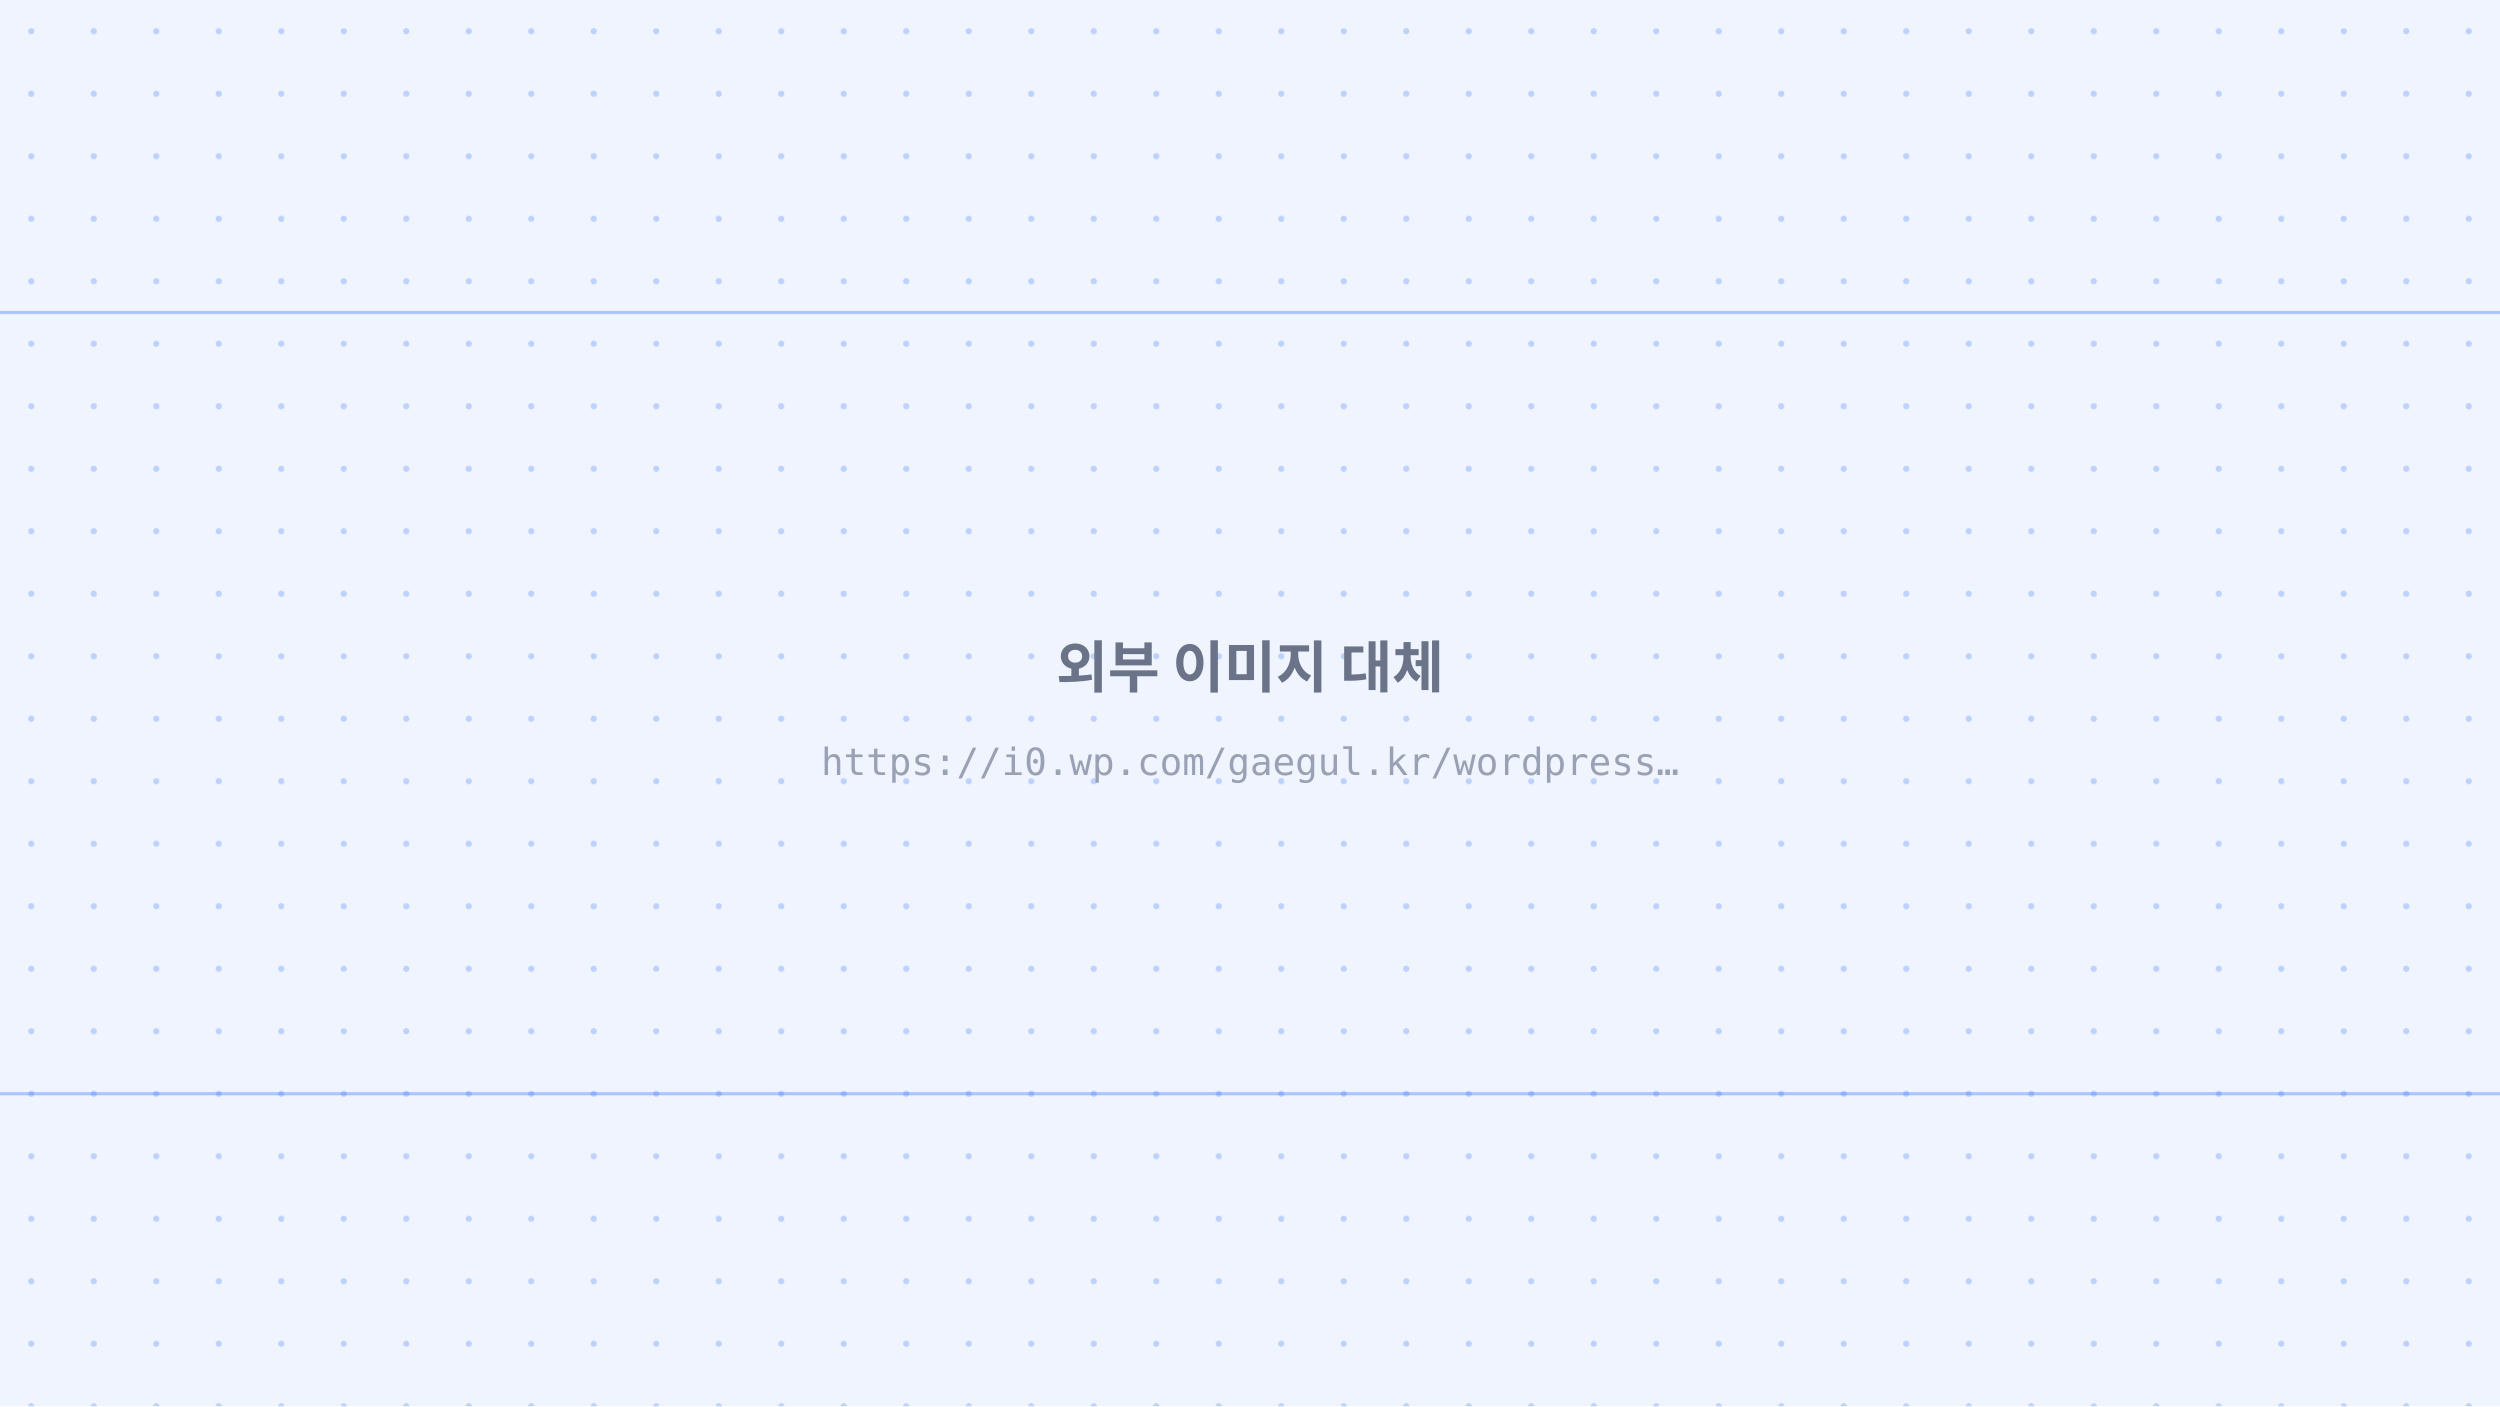
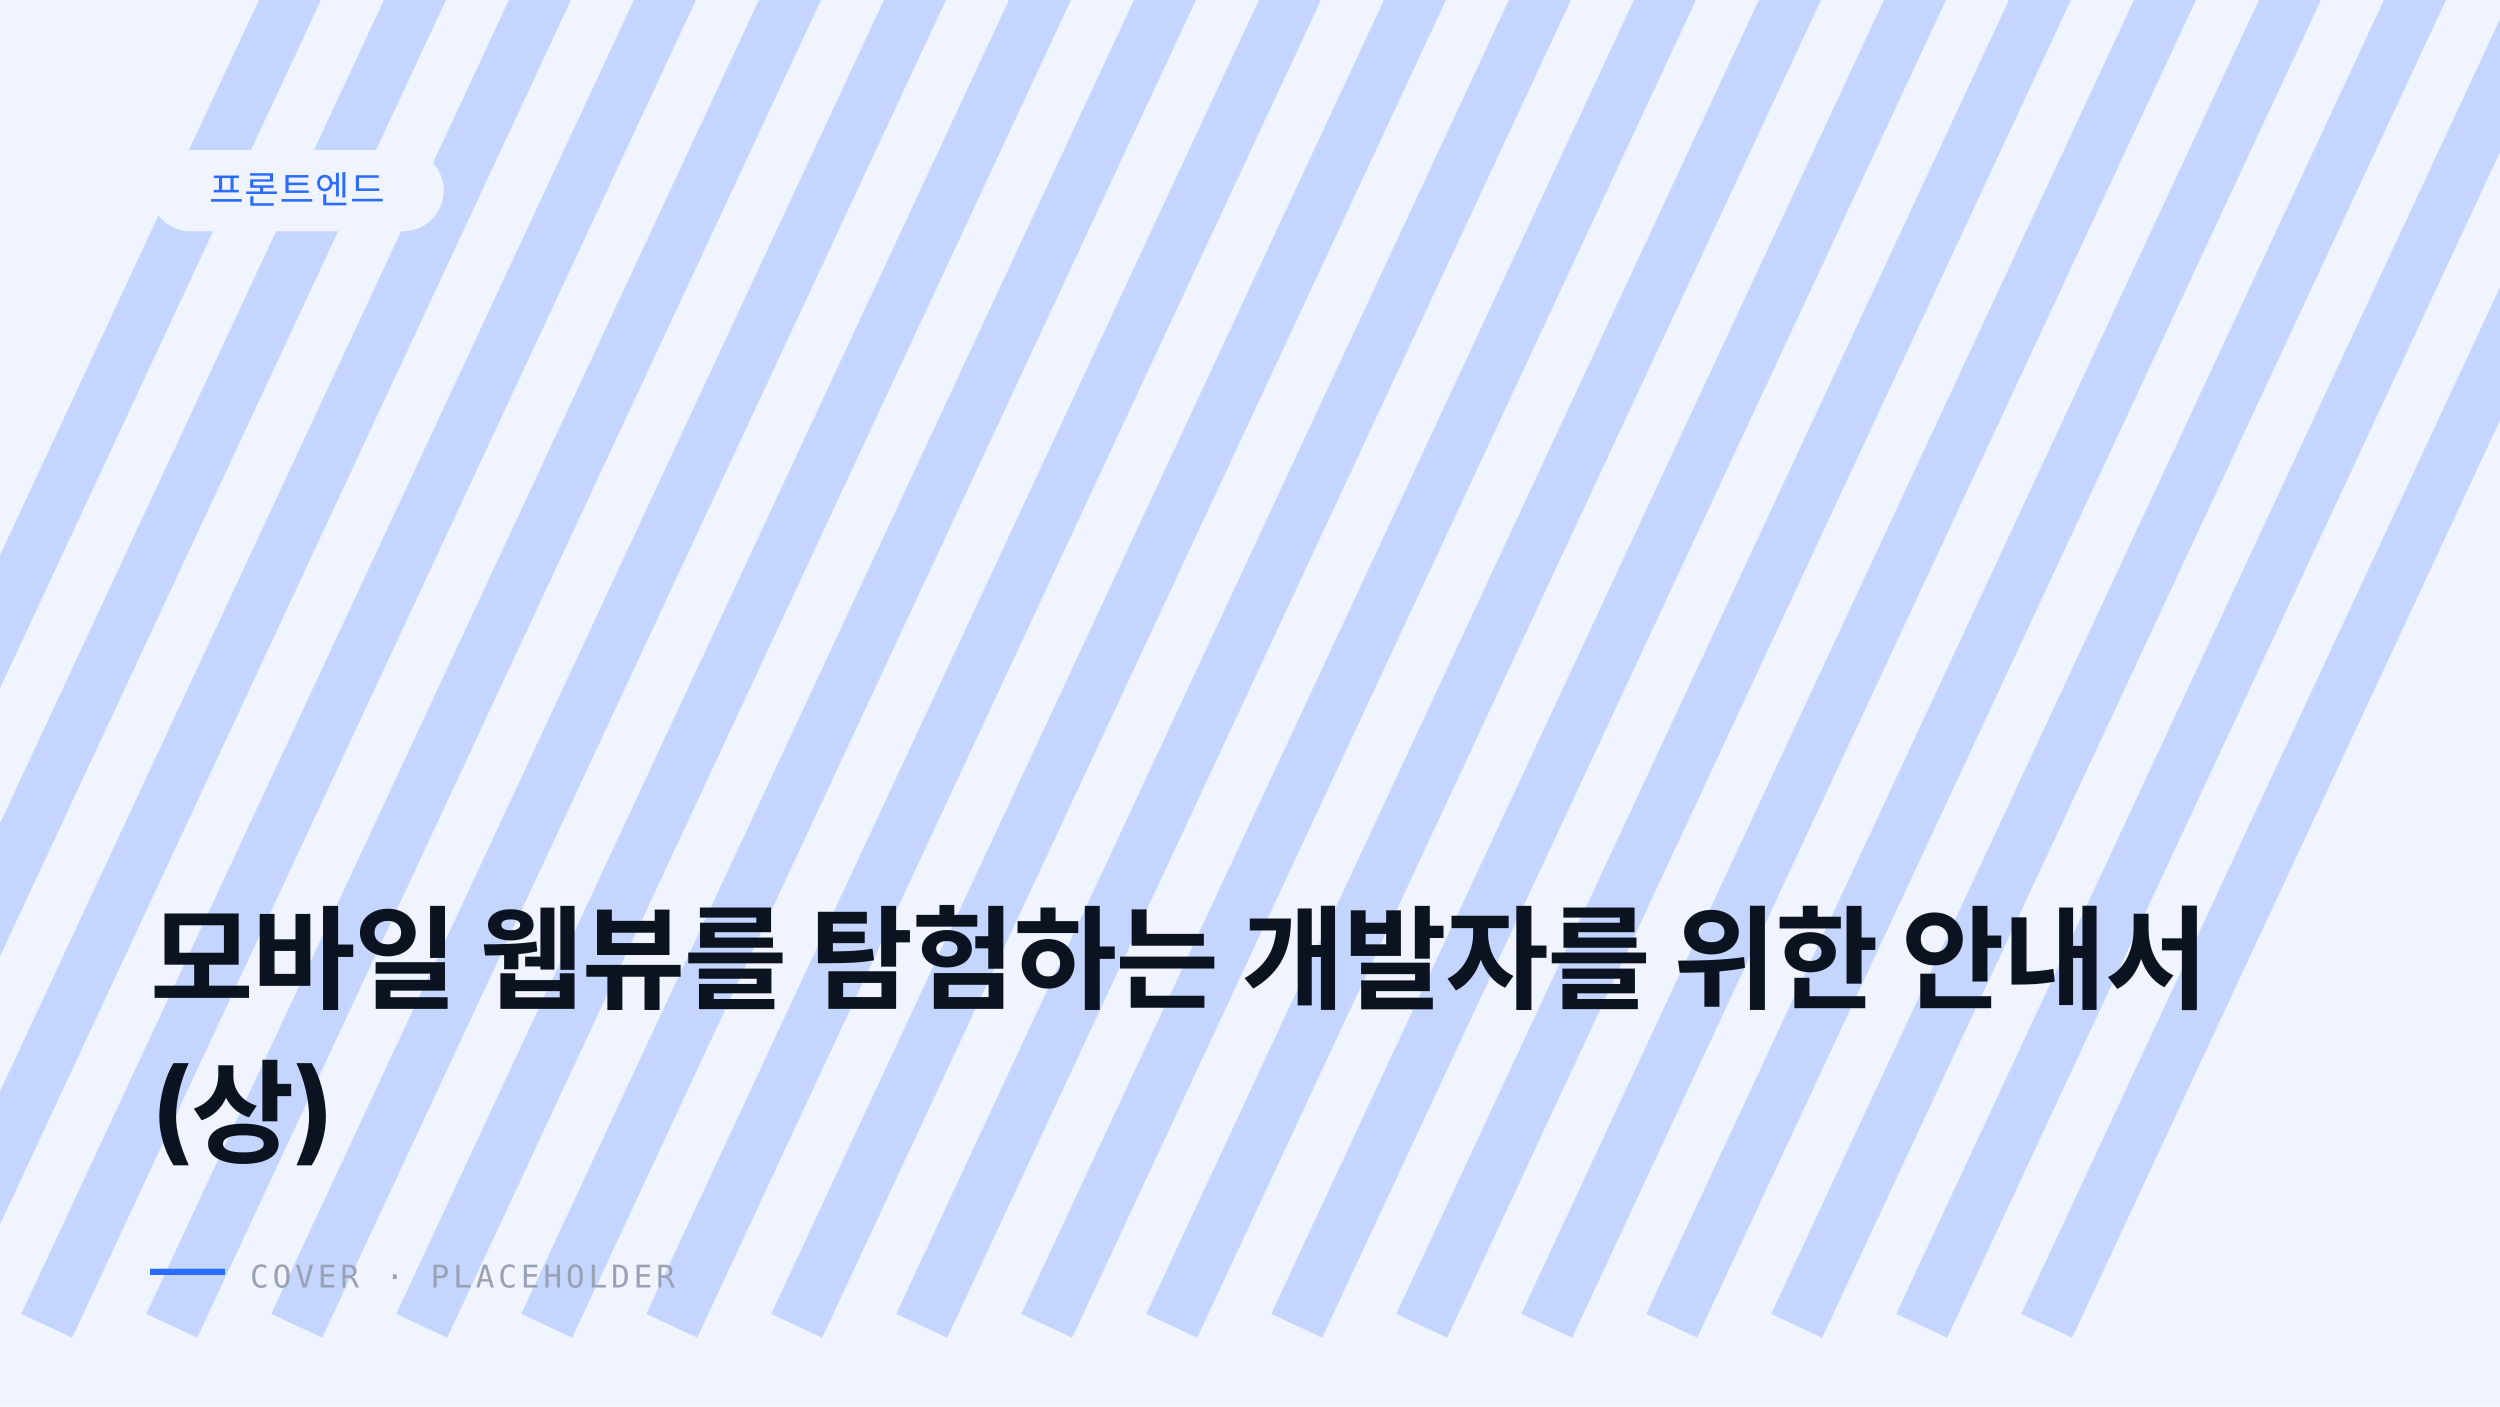
<svg xmlns="http://www.w3.org/2000/svg" viewBox="0 0 800 450" preserveAspectRatio="xMidYMid slice">
-   <defs>
-     <pattern id="p" width="20" height="20" patternUnits="userSpaceOnUse">
-       <rect width="20" height="20" fill="#eff4ff" />
-       <circle cx="10" cy="10" r="1" fill="#2b6cff" opacity="0.25" />
-     </pattern>
-   </defs>
-   <rect width="800" height="450" fill="url(#p)" />
-   <g fill="none" stroke="#2b6cff" stroke-width="1" opacity="0.35">
-     <line x1="0" y1="100" x2="800" y2="100" />
-     <line x1="0" y1="350" x2="800" y2="350" />
+   <rect width="800" height="450" fill="#eff4ff" />
+   <g fill="#2b6cff" opacity="0.22">
+     <rect x="-20" y="-50" width="18" height="500" transform="rotate(25 0 225)" />
+     <rect x="20" y="-50" width="18" height="500" transform="rotate(25 40 225)" />
+     <rect x="60" y="-50" width="18" height="500" transform="rotate(25 80 225)" />
+     <rect x="100" y="-50" width="18" height="500" transform="rotate(25 120 225)" />
+     <rect x="140" y="-50" width="18" height="500" transform="rotate(25 160 225)" />
+     <rect x="180" y="-50" width="18" height="500" transform="rotate(25 200 225)" />
+     <rect x="220" y="-50" width="18" height="500" transform="rotate(25 240 225)" />
+     <rect x="260" y="-50" width="18" height="500" transform="rotate(25 280 225)" />
+     <rect x="300" y="-50" width="18" height="500" transform="rotate(25 320 225)" />
+     <rect x="340" y="-50" width="18" height="500" transform="rotate(25 360 225)" />
+     <rect x="380" y="-50" width="18" height="500" transform="rotate(25 400 225)" />
+     <rect x="420" y="-50" width="18" height="500" transform="rotate(25 440 225)" />
+     <rect x="460" y="-50" width="18" height="500" transform="rotate(25 480 225)" />
+     <rect x="500" y="-50" width="18" height="500" transform="rotate(25 520 225)" />
+     <rect x="540" y="-50" width="18" height="500" transform="rotate(25 560 225)" />
+     <rect x="580" y="-50" width="18" height="500" transform="rotate(25 600 225)" />
+     <rect x="620" y="-50" width="18" height="500" transform="rotate(25 640 225)" />
+     <rect x="660" y="-50" width="18" height="500" transform="rotate(25 680 225)" />
+     <rect x="700" y="-50" width="18" height="500" transform="rotate(25 720 225)" />
+     <rect x="740" y="-50" width="18" height="500" transform="rotate(25 760 225)" />
  </g>
-   <text x="400" y="220" text-anchor="middle" font-family="'Pretendard Variable', -apple-system, sans-serif" font-size="18" fill="#6b7389" font-weight="600">외부 이미지 대체</text>
-   <text x="400" y="248" text-anchor="middle" font-family="'JetBrains Mono', monospace" font-size="12" fill="#9aa1b4">https://i0.wp.com/gaegul.kr/wordpress…</text>
+   <g transform="translate(48 48)">
+     <rect width="94" height="26" rx="13" fill="#eff4ff" />
+     <text x="47" y="17" text-anchor="middle" font-family="'Pretendard Variable', sans-serif" font-size="12" font-weight="500" fill="#2b6cff" letter-spacing="0.02em">프론트엔드</text>
+   </g>
+   <text x="48" y="320" font-family="'Pretendard Variable', 'Pretendard', -apple-system, sans-serif" font-size="36" font-weight="700" fill="#0b1220" letter-spacing="-0.5">모바일 웹뷰를 탐험하는 개발자를 위한 안내서</text>
+   <text x="48" y="368" font-family="'Pretendard Variable', 'Pretendard', -apple-system, sans-serif" font-size="36" font-weight="700" fill="#0b1220" letter-spacing="-0.5">(상)</text>
+   <rect x="48" y="406" width="24" height="2" fill="#2b6cff" />
+   <text x="80" y="412" font-family="'JetBrains Mono', monospace" font-size="10" fill="#9aa1b4" letter-spacing="0.12em">COVER · PLACEHOLDER</text>
</svg>
